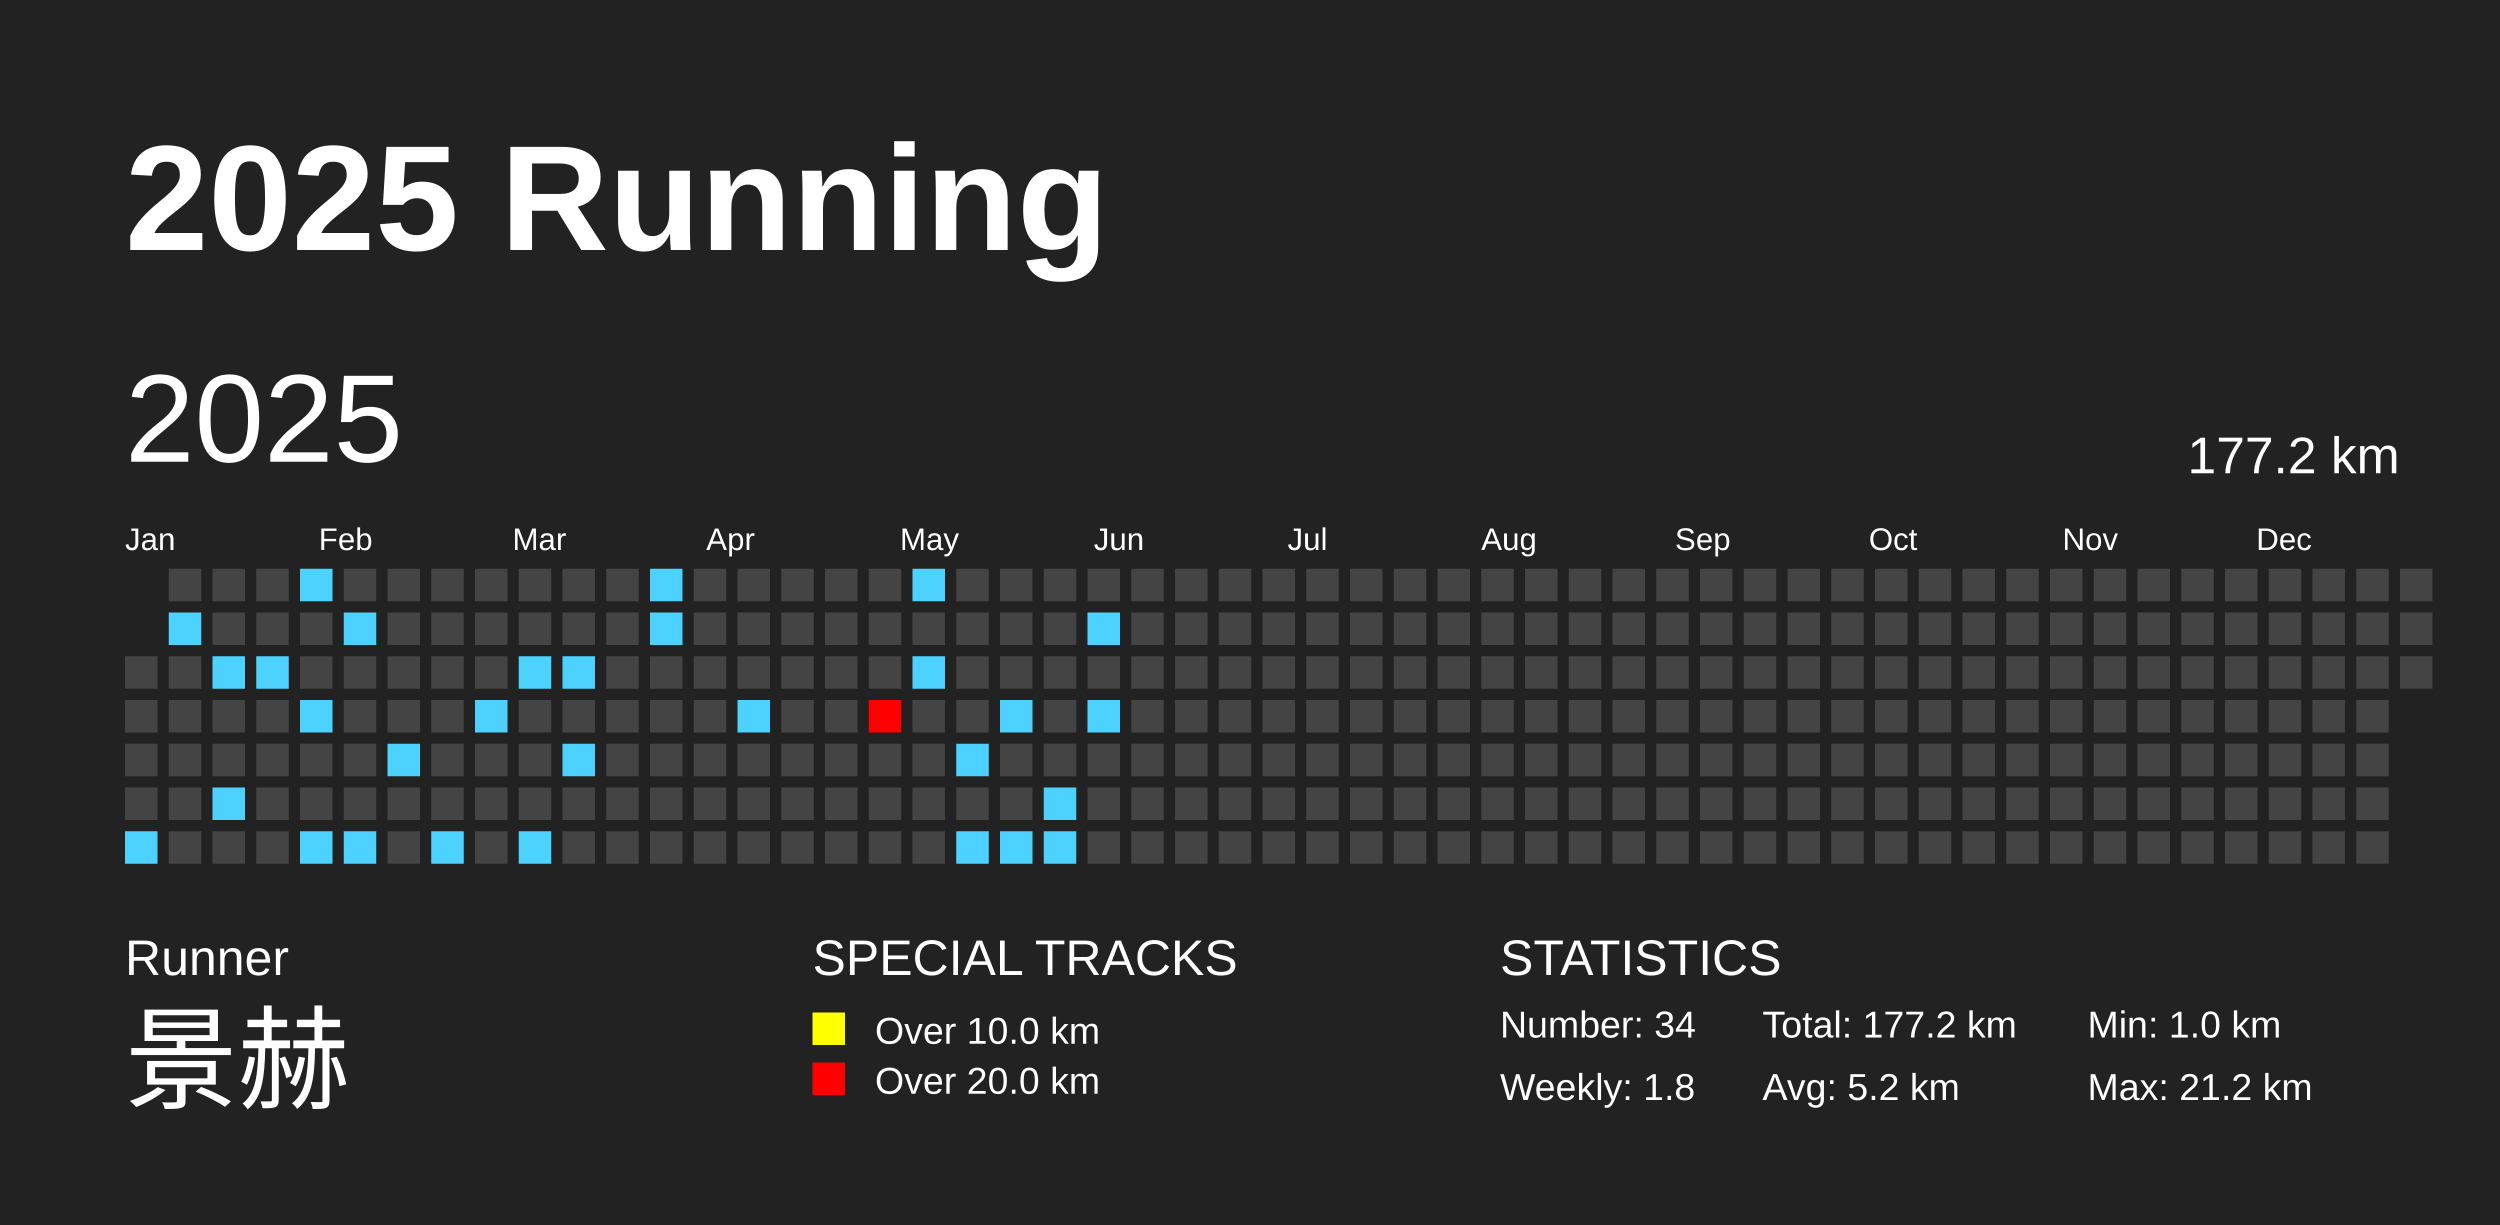
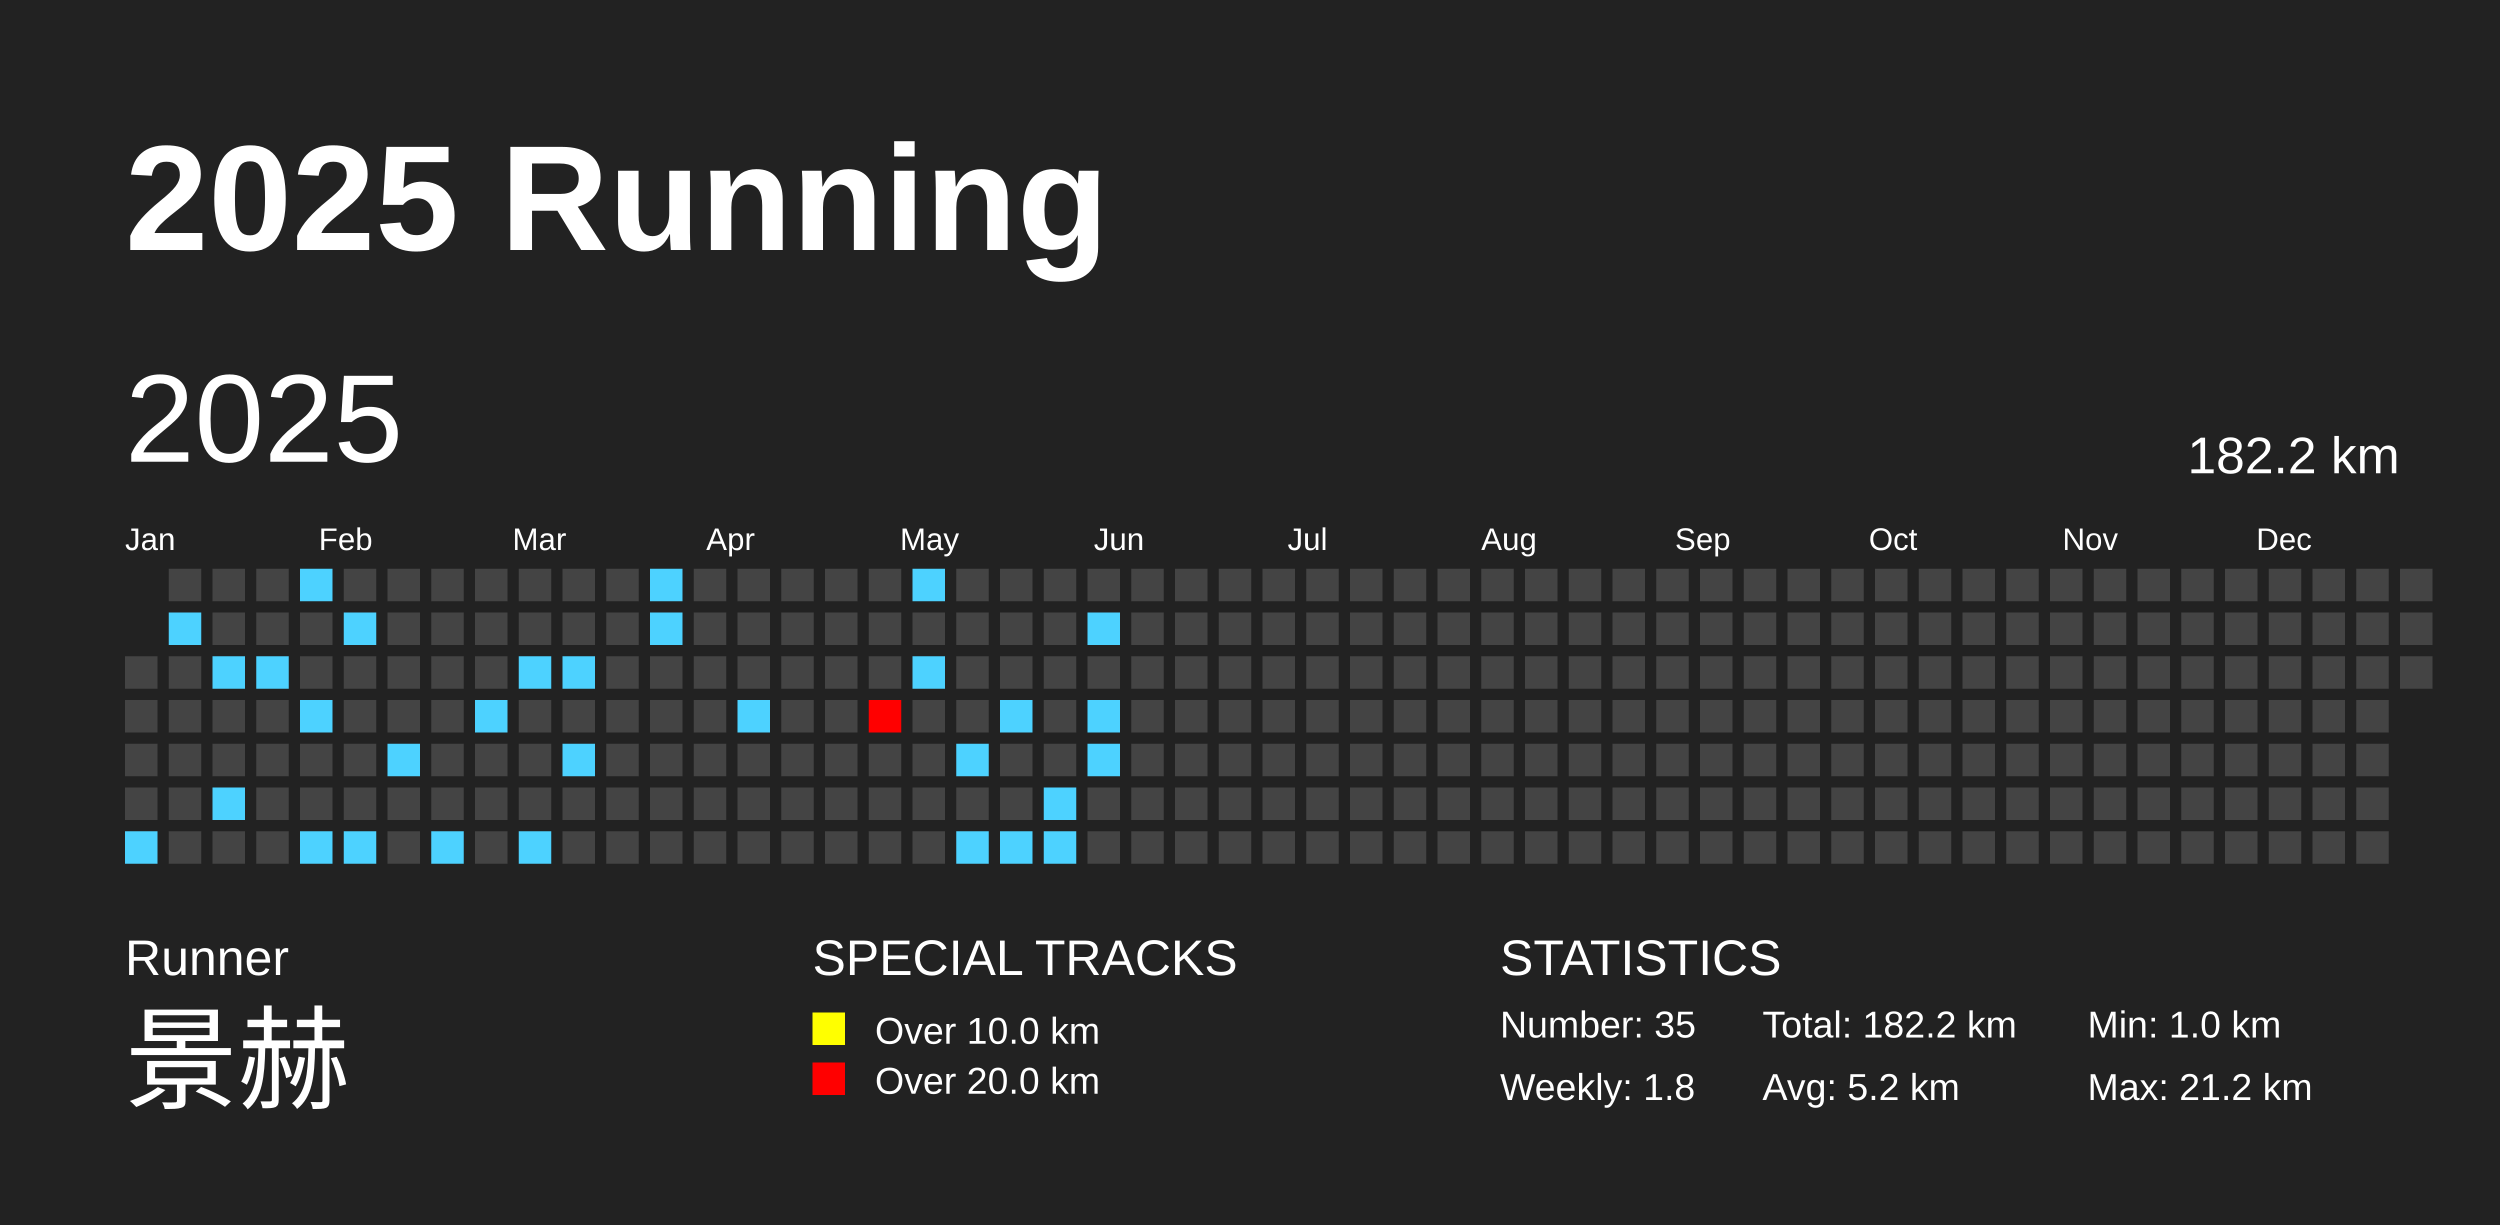
<svg xmlns="http://www.w3.org/2000/svg" baseProfile="full" height="98mm" version="1.1" viewBox="0,0,200,98" width="200mm">
  <defs />
  <rect fill="#222222" height="98" width="200" x="0" y="0" />
  <text fill="#FFFFFF" style="font-size:12px; font-family:Arial; font-weight:bold;" x="10" y="20">2025 Running</text>
  <text fill="#FFFFFF" style="font-size:4px; font-family:Arial" x="10" y="78">Runner</text>
  <text fill="#FFFFFF" style="font-size:9px; font-family:Arial" x="10" y="88">景赫</text>
  <text fill="#FFFFFF" style="font-size:4px; font-family:Arial" x="65" y="78">SPECIAL TRACKS</text>
  <rect fill="yellow" height="2.6" width="2.6" x="65" y="81" />
  <text fill="#FFFFFF" style="font-size:3px; font-family:Arial" x="70" y="83.5">Over 10.0 km</text>
  <rect fill="red" height="2.6" width="2.6" x="65" y="85" />
  <text fill="#FFFFFF" style="font-size:3px; font-family:Arial" x="70" y="87.5">Over 20.0 km</text>
  <text fill="#FFFFFF" style="font-size:4px; font-family:Arial" x="120" y="78">STATISTICS</text>
-   <text fill="#FFFFFF" style="font-size:3px; font-family:Arial" x="120" y="83">Number: 34</text>
+   <text fill="#FFFFFF" style="font-size:3px; font-family:Arial" x="120" y="83">Number: 35</text>
  <text fill="#FFFFFF" style="font-size:3px; font-family:Arial" x="120" y="88">Weekly: 1.8</text>
-   <text fill="#FFFFFF" style="font-size:3px; font-family:Arial" x="141" y="83">Total: 177.2 km</text>
+   <text fill="#FFFFFF" style="font-size:3px; font-family:Arial" x="141" y="83">Total: 182.2 km</text>
  <text fill="#FFFFFF" style="font-size:3px; font-family:Arial" x="141" y="88">Avg: 5.2 km</text>
  <text fill="#FFFFFF" style="font-size:3px; font-family:Arial" x="167" y="83">Min: 1.0 km</text>
  <text fill="#FFFFFF" style="font-size:3px; font-family:Arial" x="167" y="88">Max: 21.2 km</text>
  <text dominant-baseline="hanging" fill="#FFFFFF" style="font-size:10.0px; font-family:Arial;" x="10" y="30">2025</text>
-   <text dominant-baseline="hanging" fill="#FFFFFF" style="font-size:4.125px; font-family:Arial;" x="175" y="35">177.2 km</text>
+   <text dominant-baseline="hanging" fill="#FFFFFF" style="font-size:4.125px; font-family:Arial;" x="175" y="35">182.2 km</text>
  <text fill="#FFFFFF" style="font-size:2.5px; font-family:Arial" x="10.0" y="44">Jan</text>
  <text fill="#FFFFFF" style="font-size:2.5px; font-family:Arial" x="25.5" y="44">Feb</text>
  <text fill="#FFFFFF" style="font-size:2.5px; font-family:Arial" x="41.0" y="44">Mar</text>
  <text fill="#FFFFFF" style="font-size:2.5px; font-family:Arial" x="56.5" y="44">Apr</text>
  <text fill="#FFFFFF" style="font-size:2.5px; font-family:Arial" x="72.0" y="44">May</text>
  <text fill="#FFFFFF" style="font-size:2.5px; font-family:Arial" x="87.5" y="44">Jun</text>
  <text fill="#FFFFFF" style="font-size:2.5px; font-family:Arial" x="103.0" y="44">Jul</text>
  <text fill="#FFFFFF" style="font-size:2.5px; font-family:Arial" x="118.5" y="44">Aug</text>
  <text fill="#FFFFFF" style="font-size:2.5px; font-family:Arial" x="134.0" y="44">Sep</text>
  <text fill="#FFFFFF" style="font-size:2.5px; font-family:Arial" x="149.5" y="44">Oct</text>
  <text fill="#FFFFFF" style="font-size:2.5px; font-family:Arial" x="165.0" y="44">Nov</text>
  <text fill="#FFFFFF" style="font-size:2.5px; font-family:Arial" x="180.5" y="44">Dec</text>
  <rect fill="#444444" height="2.6" width="2.6" x="10.0" y="52.5" />
  <rect fill="#444444" height="2.6" width="2.6" x="10.0" y="56.0" />
  <rect fill="#444444" height="2.6" width="2.6" x="10.0" y="59.5" />
  <rect fill="#444444" height="2.6" width="2.6" x="10.0" y="63.0" />
  <rect fill="#4dd2ff" height="2.6" width="2.6" x="10.0" y="66.5" />
  <rect fill="#444444" height="2.6" width="2.6" x="13.5" y="45.5" />
  <rect fill="#4dd2ff" height="2.6" width="2.6" x="13.5" y="49.0" />
  <rect fill="#444444" height="2.6" width="2.6" x="13.5" y="52.5" />
  <rect fill="#444444" height="2.6" width="2.6" x="13.5" y="56.0" />
  <rect fill="#444444" height="2.6" width="2.6" x="13.5" y="59.5" />
  <rect fill="#444444" height="2.6" width="2.6" x="13.5" y="63.0" />
  <rect fill="#444444" height="2.6" width="2.6" x="13.5" y="66.5" />
  <rect fill="#444444" height="2.6" width="2.6" x="17.0" y="45.5" />
  <rect fill="#444444" height="2.6" width="2.6" x="17.0" y="49.0" />
  <rect fill="#4dd2ff" height="2.6" width="2.6" x="17.0" y="52.5" />
  <rect fill="#444444" height="2.6" width="2.6" x="17.0" y="56.0" />
  <rect fill="#444444" height="2.6" width="2.6" x="17.0" y="59.5" />
  <rect fill="#4dd2ff" height="2.6" width="2.6" x="17.0" y="63.0" />
  <rect fill="#444444" height="2.6" width="2.6" x="17.0" y="66.5" />
  <rect fill="#444444" height="2.6" width="2.6" x="20.5" y="45.5" />
  <rect fill="#444444" height="2.6" width="2.6" x="20.5" y="49.0" />
  <rect fill="#4dd2ff" height="2.6" width="2.6" x="20.5" y="52.5" />
  <rect fill="#444444" height="2.6" width="2.6" x="20.5" y="56.0" />
  <rect fill="#444444" height="2.6" width="2.6" x="20.5" y="59.5" />
  <rect fill="#444444" height="2.6" width="2.6" x="20.5" y="63.0" />
  <rect fill="#444444" height="2.6" width="2.6" x="20.5" y="66.5" />
  <rect fill="#4dd2ff" height="2.6" width="2.6" x="24.0" y="45.5" />
  <rect fill="#444444" height="2.6" width="2.6" x="24.0" y="49.0" />
  <rect fill="#444444" height="2.6" width="2.6" x="24.0" y="52.5" />
  <rect fill="#4dd2ff" height="2.6" width="2.6" x="24.0" y="56.0" />
  <rect fill="#444444" height="2.6" width="2.6" x="24.0" y="59.5" />
  <rect fill="#444444" height="2.6" width="2.6" x="24.0" y="63.0" />
  <rect fill="#4dd2ff" height="2.6" width="2.6" x="24.0" y="66.5" />
  <rect fill="#444444" height="2.6" width="2.6" x="27.5" y="45.5" />
  <rect fill="#4dd2ff" height="2.6" width="2.6" x="27.5" y="49.0" />
  <rect fill="#444444" height="2.6" width="2.6" x="27.5" y="52.5" />
  <rect fill="#444444" height="2.6" width="2.6" x="27.5" y="56.0" />
  <rect fill="#444444" height="2.6" width="2.6" x="27.5" y="59.5" />
  <rect fill="#444444" height="2.6" width="2.6" x="27.5" y="63.0" />
  <rect fill="#4dd2ff" height="2.6" width="2.6" x="27.5" y="66.5" />
  <rect fill="#444444" height="2.6" width="2.6" x="31.0" y="45.5" />
  <rect fill="#444444" height="2.6" width="2.6" x="31.0" y="49.0" />
  <rect fill="#444444" height="2.6" width="2.6" x="31.0" y="52.5" />
  <rect fill="#444444" height="2.6" width="2.6" x="31.0" y="56.0" />
  <rect fill="#4dd2ff" height="2.6" width="2.6" x="31.0" y="59.5" />
  <rect fill="#444444" height="2.6" width="2.6" x="31.0" y="63.0" />
  <rect fill="#444444" height="2.6" width="2.6" x="31.0" y="66.5" />
  <rect fill="#444444" height="2.6" width="2.6" x="34.5" y="45.5" />
  <rect fill="#444444" height="2.6" width="2.6" x="34.5" y="49.0" />
  <rect fill="#444444" height="2.6" width="2.6" x="34.5" y="52.5" />
  <rect fill="#444444" height="2.6" width="2.6" x="34.5" y="56.0" />
  <rect fill="#444444" height="2.6" width="2.6" x="34.5" y="59.5" />
  <rect fill="#444444" height="2.6" width="2.6" x="34.5" y="63.0" />
  <rect fill="#4dd2ff" height="2.6" width="2.6" x="34.5" y="66.5" />
  <rect fill="#444444" height="2.6" width="2.6" x="38.0" y="45.5" />
  <rect fill="#444444" height="2.6" width="2.6" x="38.0" y="49.0" />
  <rect fill="#444444" height="2.6" width="2.6" x="38.0" y="52.5" />
  <rect fill="#4dd2ff" height="2.6" width="2.6" x="38.0" y="56.0" />
  <rect fill="#444444" height="2.6" width="2.6" x="38.0" y="59.5" />
  <rect fill="#444444" height="2.6" width="2.6" x="38.0" y="63.0" />
  <rect fill="#444444" height="2.6" width="2.6" x="38.0" y="66.5" />
  <rect fill="#444444" height="2.6" width="2.6" x="41.5" y="45.5" />
  <rect fill="#444444" height="2.6" width="2.6" x="41.5" y="49.0" />
  <rect fill="#4dd2ff" height="2.6" width="2.6" x="41.5" y="52.5" />
  <rect fill="#444444" height="2.6" width="2.6" x="41.5" y="56.0" />
  <rect fill="#444444" height="2.6" width="2.6" x="41.5" y="59.5" />
  <rect fill="#444444" height="2.6" width="2.6" x="41.5" y="63.0" />
  <rect fill="#4dd2ff" height="2.6" width="2.6" x="41.5" y="66.5" />
  <rect fill="#444444" height="2.6" width="2.6" x="45.0" y="45.5" />
  <rect fill="#444444" height="2.6" width="2.6" x="45.0" y="49.0" />
  <rect fill="#4dd2ff" height="2.6" width="2.6" x="45.0" y="52.5" />
  <rect fill="#444444" height="2.6" width="2.6" x="45.0" y="56.0" />
  <rect fill="#4dd2ff" height="2.6" width="2.6" x="45.0" y="59.5" />
  <rect fill="#444444" height="2.6" width="2.6" x="45.0" y="63.0" />
  <rect fill="#444444" height="2.6" width="2.6" x="45.0" y="66.5" />
  <rect fill="#444444" height="2.6" width="2.6" x="48.5" y="45.5" />
  <rect fill="#444444" height="2.6" width="2.6" x="48.5" y="49.0" />
  <rect fill="#444444" height="2.6" width="2.6" x="48.5" y="52.5" />
  <rect fill="#444444" height="2.6" width="2.6" x="48.5" y="56.0" />
  <rect fill="#444444" height="2.6" width="2.6" x="48.5" y="59.5" />
  <rect fill="#444444" height="2.6" width="2.6" x="48.5" y="63.0" />
  <rect fill="#444444" height="2.6" width="2.6" x="48.5" y="66.5" />
  <rect fill="#4dd2ff" height="2.6" width="2.6" x="52.0" y="45.5" />
  <rect fill="#4dd2ff" height="2.6" width="2.6" x="52.0" y="49.0" />
  <rect fill="#444444" height="2.6" width="2.6" x="52.0" y="52.5" />
  <rect fill="#444444" height="2.6" width="2.6" x="52.0" y="56.0" />
  <rect fill="#444444" height="2.6" width="2.6" x="52.0" y="59.5" />
  <rect fill="#444444" height="2.6" width="2.6" x="52.0" y="63.0" />
  <rect fill="#444444" height="2.6" width="2.6" x="52.0" y="66.5" />
  <rect fill="#444444" height="2.6" width="2.6" x="55.5" y="45.5" />
  <rect fill="#444444" height="2.6" width="2.6" x="55.5" y="49.0" />
  <rect fill="#444444" height="2.6" width="2.6" x="55.5" y="52.5" />
  <rect fill="#444444" height="2.6" width="2.6" x="55.5" y="56.0" />
  <rect fill="#444444" height="2.6" width="2.6" x="55.5" y="59.5" />
  <rect fill="#444444" height="2.6" width="2.6" x="55.5" y="63.0" />
  <rect fill="#444444" height="2.6" width="2.6" x="55.5" y="66.5" />
  <rect fill="#444444" height="2.6" width="2.6" x="59.0" y="45.5" />
  <rect fill="#444444" height="2.6" width="2.6" x="59.0" y="49.0" />
  <rect fill="#444444" height="2.6" width="2.6" x="59.0" y="52.5" />
  <rect fill="#4dd2ff" height="2.6" width="2.6" x="59.0" y="56.0" />
  <rect fill="#444444" height="2.6" width="2.6" x="59.0" y="59.5" />
  <rect fill="#444444" height="2.6" width="2.6" x="59.0" y="63.0" />
  <rect fill="#444444" height="2.6" width="2.6" x="59.0" y="66.5" />
  <rect fill="#444444" height="2.6" width="2.6" x="62.5" y="45.5" />
  <rect fill="#444444" height="2.6" width="2.6" x="62.5" y="49.0" />
  <rect fill="#444444" height="2.6" width="2.6" x="62.5" y="52.5" />
  <rect fill="#444444" height="2.6" width="2.6" x="62.5" y="56.0" />
  <rect fill="#444444" height="2.6" width="2.6" x="62.5" y="59.5" />
  <rect fill="#444444" height="2.6" width="2.6" x="62.5" y="63.0" />
  <rect fill="#444444" height="2.6" width="2.6" x="62.5" y="66.5" />
  <rect fill="#444444" height="2.6" width="2.6" x="66.0" y="45.5" />
  <rect fill="#444444" height="2.6" width="2.6" x="66.0" y="49.0" />
  <rect fill="#444444" height="2.6" width="2.6" x="66.0" y="52.5" />
  <rect fill="#444444" height="2.6" width="2.6" x="66.0" y="56.0" />
  <rect fill="#444444" height="2.6" width="2.6" x="66.0" y="59.5" />
  <rect fill="#444444" height="2.6" width="2.6" x="66.0" y="63.0" />
  <rect fill="#444444" height="2.6" width="2.6" x="66.0" y="66.5" />
  <rect fill="#444444" height="2.6" width="2.6" x="69.5" y="45.5" />
  <rect fill="#444444" height="2.6" width="2.6" x="69.5" y="49.0" />
  <rect fill="#444444" height="2.6" width="2.6" x="69.5" y="52.5" />
  <rect fill="red" height="2.6" width="2.6" x="69.5" y="56.0" />
  <rect fill="#444444" height="2.6" width="2.6" x="69.5" y="59.5" />
  <rect fill="#444444" height="2.6" width="2.6" x="69.5" y="63.0" />
  <rect fill="#444444" height="2.6" width="2.6" x="69.5" y="66.5" />
  <rect fill="#4dd2ff" height="2.6" width="2.6" x="73.0" y="45.5" />
  <rect fill="#444444" height="2.6" width="2.6" x="73.0" y="49.0" />
  <rect fill="#4dd2ff" height="2.6" width="2.6" x="73.0" y="52.5" />
  <rect fill="#444444" height="2.6" width="2.6" x="73.0" y="56.0" />
  <rect fill="#444444" height="2.6" width="2.6" x="73.0" y="59.5" />
  <rect fill="#444444" height="2.6" width="2.6" x="73.0" y="63.0" />
  <rect fill="#444444" height="2.6" width="2.6" x="73.0" y="66.5" />
  <rect fill="#444444" height="2.6" width="2.6" x="76.5" y="45.5" />
  <rect fill="#444444" height="2.6" width="2.6" x="76.5" y="49.0" />
  <rect fill="#444444" height="2.6" width="2.6" x="76.5" y="52.5" />
  <rect fill="#444444" height="2.6" width="2.6" x="76.5" y="56.0" />
  <rect fill="#4dd2ff" height="2.6" width="2.6" x="76.5" y="59.5" />
  <rect fill="#444444" height="2.6" width="2.6" x="76.5" y="63.0" />
  <rect fill="#4dd2ff" height="2.6" width="2.6" x="76.5" y="66.5" />
  <rect fill="#444444" height="2.6" width="2.6" x="80.0" y="45.5" />
  <rect fill="#444444" height="2.6" width="2.6" x="80.0" y="49.0" />
  <rect fill="#444444" height="2.6" width="2.6" x="80.0" y="52.5" />
  <rect fill="#4dd2ff" height="2.6" width="2.6" x="80.0" y="56.0" />
  <rect fill="#444444" height="2.6" width="2.6" x="80.0" y="59.5" />
  <rect fill="#444444" height="2.6" width="2.6" x="80.0" y="63.0" />
  <rect fill="#4dd2ff" height="2.6" width="2.6" x="80.0" y="66.5" />
  <rect fill="#444444" height="2.6" width="2.6" x="83.5" y="45.5" />
  <rect fill="#444444" height="2.6" width="2.6" x="83.5" y="49.0" />
  <rect fill="#444444" height="2.6" width="2.6" x="83.5" y="52.5" />
  <rect fill="#444444" height="2.6" width="2.6" x="83.5" y="56.0" />
  <rect fill="#444444" height="2.6" width="2.6" x="83.5" y="59.5" />
  <rect fill="#4dd2ff" height="2.6" width="2.6" x="83.5" y="63.0" />
  <rect fill="#4dd2ff" height="2.6" width="2.6" x="83.5" y="66.5" />
  <rect fill="#444444" height="2.6" width="2.6" x="87.0" y="45.5" />
  <rect fill="#4dd2ff" height="2.6" width="2.6" x="87.0" y="49.0" />
  <rect fill="#444444" height="2.6" width="2.6" x="87.0" y="52.5" />
  <rect fill="#4dd2ff" height="2.6" width="2.6" x="87.0" y="56.0" />
-   <rect fill="#444444" height="2.6" width="2.6" x="87.0" y="59.5" />
+   <rect fill="#4dd2ff" height="2.6" width="2.6" x="87.0" y="59.5" />
  <rect fill="#444444" height="2.6" width="2.6" x="87.0" y="63.0" />
  <rect fill="#444444" height="2.6" width="2.6" x="87.0" y="66.5" />
  <rect fill="#444444" height="2.6" width="2.6" x="90.5" y="45.5" />
  <rect fill="#444444" height="2.6" width="2.6" x="90.5" y="49.0" />
  <rect fill="#444444" height="2.6" width="2.6" x="90.5" y="52.5" />
  <rect fill="#444444" height="2.6" width="2.6" x="90.5" y="56.0" />
  <rect fill="#444444" height="2.6" width="2.6" x="90.5" y="59.5" />
  <rect fill="#444444" height="2.6" width="2.6" x="90.5" y="63.0" />
  <rect fill="#444444" height="2.6" width="2.6" x="90.5" y="66.5" />
  <rect fill="#444444" height="2.6" width="2.6" x="94.0" y="45.5" />
  <rect fill="#444444" height="2.6" width="2.6" x="94.0" y="49.0" />
  <rect fill="#444444" height="2.6" width="2.6" x="94.0" y="52.5" />
  <rect fill="#444444" height="2.6" width="2.6" x="94.0" y="56.0" />
  <rect fill="#444444" height="2.6" width="2.6" x="94.0" y="59.5" />
  <rect fill="#444444" height="2.6" width="2.6" x="94.0" y="63.0" />
  <rect fill="#444444" height="2.6" width="2.6" x="94.0" y="66.5" />
  <rect fill="#444444" height="2.6" width="2.6" x="97.5" y="45.5" />
  <rect fill="#444444" height="2.6" width="2.6" x="97.5" y="49.0" />
  <rect fill="#444444" height="2.6" width="2.6" x="97.5" y="52.5" />
  <rect fill="#444444" height="2.6" width="2.6" x="97.5" y="56.0" />
  <rect fill="#444444" height="2.6" width="2.6" x="97.5" y="59.5" />
  <rect fill="#444444" height="2.6" width="2.6" x="97.5" y="63.0" />
  <rect fill="#444444" height="2.6" width="2.6" x="97.5" y="66.5" />
  <rect fill="#444444" height="2.6" width="2.6" x="101.0" y="45.5" />
  <rect fill="#444444" height="2.6" width="2.6" x="101.0" y="49.0" />
  <rect fill="#444444" height="2.6" width="2.6" x="101.0" y="52.5" />
  <rect fill="#444444" height="2.6" width="2.6" x="101.0" y="56.0" />
  <rect fill="#444444" height="2.6" width="2.6" x="101.0" y="59.5" />
  <rect fill="#444444" height="2.6" width="2.6" x="101.0" y="63.0" />
  <rect fill="#444444" height="2.6" width="2.6" x="101.0" y="66.5" />
  <rect fill="#444444" height="2.6" width="2.6" x="104.5" y="45.5" />
  <rect fill="#444444" height="2.6" width="2.6" x="104.5" y="49.0" />
  <rect fill="#444444" height="2.6" width="2.6" x="104.5" y="52.5" />
  <rect fill="#444444" height="2.6" width="2.6" x="104.5" y="56.0" />
  <rect fill="#444444" height="2.6" width="2.6" x="104.5" y="59.5" />
  <rect fill="#444444" height="2.6" width="2.6" x="104.5" y="63.0" />
  <rect fill="#444444" height="2.6" width="2.6" x="104.5" y="66.5" />
  <rect fill="#444444" height="2.6" width="2.6" x="108.0" y="45.5" />
  <rect fill="#444444" height="2.6" width="2.6" x="108.0" y="49.0" />
  <rect fill="#444444" height="2.6" width="2.6" x="108.0" y="52.5" />
  <rect fill="#444444" height="2.6" width="2.6" x="108.0" y="56.0" />
  <rect fill="#444444" height="2.6" width="2.6" x="108.0" y="59.5" />
  <rect fill="#444444" height="2.6" width="2.6" x="108.0" y="63.0" />
  <rect fill="#444444" height="2.6" width="2.6" x="108.0" y="66.5" />
  <rect fill="#444444" height="2.6" width="2.6" x="111.5" y="45.5" />
  <rect fill="#444444" height="2.6" width="2.6" x="111.5" y="49.0" />
  <rect fill="#444444" height="2.6" width="2.6" x="111.5" y="52.5" />
  <rect fill="#444444" height="2.6" width="2.6" x="111.5" y="56.0" />
  <rect fill="#444444" height="2.6" width="2.6" x="111.5" y="59.5" />
  <rect fill="#444444" height="2.6" width="2.6" x="111.5" y="63.0" />
  <rect fill="#444444" height="2.6" width="2.6" x="111.5" y="66.5" />
  <rect fill="#444444" height="2.6" width="2.6" x="115.0" y="45.5" />
  <rect fill="#444444" height="2.6" width="2.6" x="115.0" y="49.0" />
  <rect fill="#444444" height="2.6" width="2.6" x="115.0" y="52.5" />
  <rect fill="#444444" height="2.6" width="2.6" x="115.0" y="56.0" />
  <rect fill="#444444" height="2.6" width="2.6" x="115.0" y="59.5" />
  <rect fill="#444444" height="2.6" width="2.6" x="115.0" y="63.0" />
  <rect fill="#444444" height="2.6" width="2.6" x="115.0" y="66.5" />
  <rect fill="#444444" height="2.6" width="2.6" x="118.5" y="45.5" />
  <rect fill="#444444" height="2.6" width="2.6" x="118.5" y="49.0" />
  <rect fill="#444444" height="2.6" width="2.6" x="118.5" y="52.5" />
  <rect fill="#444444" height="2.6" width="2.6" x="118.5" y="56.0" />
  <rect fill="#444444" height="2.6" width="2.6" x="118.5" y="59.5" />
  <rect fill="#444444" height="2.6" width="2.6" x="118.5" y="63.0" />
  <rect fill="#444444" height="2.6" width="2.6" x="118.5" y="66.5" />
  <rect fill="#444444" height="2.6" width="2.6" x="122.0" y="45.5" />
  <rect fill="#444444" height="2.6" width="2.6" x="122.0" y="49.0" />
  <rect fill="#444444" height="2.6" width="2.6" x="122.0" y="52.5" />
  <rect fill="#444444" height="2.6" width="2.6" x="122.0" y="56.0" />
  <rect fill="#444444" height="2.6" width="2.6" x="122.0" y="59.5" />
  <rect fill="#444444" height="2.6" width="2.6" x="122.0" y="63.0" />
  <rect fill="#444444" height="2.6" width="2.6" x="122.0" y="66.5" />
  <rect fill="#444444" height="2.6" width="2.6" x="125.5" y="45.5" />
  <rect fill="#444444" height="2.6" width="2.6" x="125.5" y="49.0" />
  <rect fill="#444444" height="2.6" width="2.6" x="125.5" y="52.5" />
  <rect fill="#444444" height="2.6" width="2.6" x="125.5" y="56.0" />
  <rect fill="#444444" height="2.6" width="2.6" x="125.5" y="59.5" />
  <rect fill="#444444" height="2.6" width="2.6" x="125.5" y="63.0" />
  <rect fill="#444444" height="2.6" width="2.6" x="125.5" y="66.5" />
  <rect fill="#444444" height="2.6" width="2.6" x="129.0" y="45.5" />
  <rect fill="#444444" height="2.6" width="2.6" x="129.0" y="49.0" />
  <rect fill="#444444" height="2.6" width="2.6" x="129.0" y="52.5" />
  <rect fill="#444444" height="2.6" width="2.6" x="129.0" y="56.0" />
  <rect fill="#444444" height="2.6" width="2.6" x="129.0" y="59.5" />
  <rect fill="#444444" height="2.6" width="2.6" x="129.0" y="63.0" />
  <rect fill="#444444" height="2.6" width="2.6" x="129.0" y="66.5" />
  <rect fill="#444444" height="2.6" width="2.6" x="132.5" y="45.5" />
  <rect fill="#444444" height="2.6" width="2.6" x="132.5" y="49.0" />
  <rect fill="#444444" height="2.6" width="2.6" x="132.5" y="52.5" />
  <rect fill="#444444" height="2.6" width="2.6" x="132.5" y="56.0" />
  <rect fill="#444444" height="2.6" width="2.6" x="132.5" y="59.5" />
  <rect fill="#444444" height="2.6" width="2.6" x="132.5" y="63.0" />
  <rect fill="#444444" height="2.6" width="2.6" x="132.5" y="66.5" />
  <rect fill="#444444" height="2.6" width="2.6" x="136.0" y="45.5" />
  <rect fill="#444444" height="2.6" width="2.6" x="136.0" y="49.0" />
  <rect fill="#444444" height="2.6" width="2.6" x="136.0" y="52.5" />
  <rect fill="#444444" height="2.6" width="2.6" x="136.0" y="56.0" />
  <rect fill="#444444" height="2.6" width="2.6" x="136.0" y="59.5" />
  <rect fill="#444444" height="2.6" width="2.6" x="136.0" y="63.0" />
  <rect fill="#444444" height="2.6" width="2.6" x="136.0" y="66.5" />
  <rect fill="#444444" height="2.6" width="2.6" x="139.5" y="45.5" />
  <rect fill="#444444" height="2.6" width="2.6" x="139.5" y="49.0" />
  <rect fill="#444444" height="2.6" width="2.6" x="139.5" y="52.5" />
  <rect fill="#444444" height="2.6" width="2.6" x="139.5" y="56.0" />
  <rect fill="#444444" height="2.6" width="2.6" x="139.5" y="59.5" />
  <rect fill="#444444" height="2.6" width="2.6" x="139.5" y="63.0" />
  <rect fill="#444444" height="2.6" width="2.6" x="139.5" y="66.5" />
  <rect fill="#444444" height="2.6" width="2.6" x="143.0" y="45.5" />
  <rect fill="#444444" height="2.6" width="2.6" x="143.0" y="49.0" />
  <rect fill="#444444" height="2.6" width="2.6" x="143.0" y="52.5" />
  <rect fill="#444444" height="2.6" width="2.6" x="143.0" y="56.0" />
  <rect fill="#444444" height="2.6" width="2.6" x="143.0" y="59.5" />
  <rect fill="#444444" height="2.6" width="2.6" x="143.0" y="63.0" />
  <rect fill="#444444" height="2.6" width="2.6" x="143.0" y="66.5" />
  <rect fill="#444444" height="2.6" width="2.6" x="146.5" y="45.5" />
  <rect fill="#444444" height="2.6" width="2.6" x="146.5" y="49.0" />
  <rect fill="#444444" height="2.6" width="2.6" x="146.5" y="52.5" />
  <rect fill="#444444" height="2.6" width="2.6" x="146.5" y="56.0" />
  <rect fill="#444444" height="2.6" width="2.6" x="146.5" y="59.5" />
  <rect fill="#444444" height="2.6" width="2.6" x="146.5" y="63.0" />
  <rect fill="#444444" height="2.6" width="2.6" x="146.5" y="66.5" />
  <rect fill="#444444" height="2.6" width="2.6" x="150.0" y="45.5" />
  <rect fill="#444444" height="2.6" width="2.6" x="150.0" y="49.0" />
  <rect fill="#444444" height="2.6" width="2.6" x="150.0" y="52.5" />
  <rect fill="#444444" height="2.6" width="2.6" x="150.0" y="56.0" />
  <rect fill="#444444" height="2.6" width="2.6" x="150.0" y="59.5" />
  <rect fill="#444444" height="2.6" width="2.6" x="150.0" y="63.0" />
  <rect fill="#444444" height="2.6" width="2.6" x="150.0" y="66.5" />
  <rect fill="#444444" height="2.6" width="2.6" x="153.5" y="45.5" />
  <rect fill="#444444" height="2.6" width="2.6" x="153.5" y="49.0" />
  <rect fill="#444444" height="2.6" width="2.6" x="153.5" y="52.5" />
  <rect fill="#444444" height="2.6" width="2.6" x="153.5" y="56.0" />
  <rect fill="#444444" height="2.6" width="2.6" x="153.5" y="59.5" />
  <rect fill="#444444" height="2.6" width="2.6" x="153.5" y="63.0" />
  <rect fill="#444444" height="2.6" width="2.6" x="153.5" y="66.5" />
  <rect fill="#444444" height="2.6" width="2.6" x="157.0" y="45.5" />
  <rect fill="#444444" height="2.6" width="2.6" x="157.0" y="49.0" />
  <rect fill="#444444" height="2.6" width="2.6" x="157.0" y="52.5" />
  <rect fill="#444444" height="2.6" width="2.6" x="157.0" y="56.0" />
  <rect fill="#444444" height="2.6" width="2.6" x="157.0" y="59.5" />
  <rect fill="#444444" height="2.6" width="2.6" x="157.0" y="63.0" />
  <rect fill="#444444" height="2.6" width="2.6" x="157.0" y="66.5" />
  <rect fill="#444444" height="2.6" width="2.6" x="160.5" y="45.5" />
  <rect fill="#444444" height="2.6" width="2.6" x="160.5" y="49.0" />
  <rect fill="#444444" height="2.6" width="2.6" x="160.5" y="52.5" />
  <rect fill="#444444" height="2.6" width="2.6" x="160.5" y="56.0" />
  <rect fill="#444444" height="2.6" width="2.6" x="160.5" y="59.5" />
  <rect fill="#444444" height="2.6" width="2.6" x="160.5" y="63.0" />
  <rect fill="#444444" height="2.6" width="2.6" x="160.5" y="66.5" />
  <rect fill="#444444" height="2.6" width="2.6" x="164.0" y="45.5" />
  <rect fill="#444444" height="2.6" width="2.6" x="164.0" y="49.0" />
  <rect fill="#444444" height="2.6" width="2.6" x="164.0" y="52.5" />
  <rect fill="#444444" height="2.6" width="2.6" x="164.0" y="56.0" />
  <rect fill="#444444" height="2.6" width="2.6" x="164.0" y="59.5" />
  <rect fill="#444444" height="2.6" width="2.6" x="164.0" y="63.0" />
  <rect fill="#444444" height="2.6" width="2.6" x="164.0" y="66.5" />
  <rect fill="#444444" height="2.6" width="2.6" x="167.5" y="45.5" />
  <rect fill="#444444" height="2.6" width="2.6" x="167.5" y="49.0" />
  <rect fill="#444444" height="2.6" width="2.6" x="167.5" y="52.5" />
  <rect fill="#444444" height="2.6" width="2.6" x="167.5" y="56.0" />
  <rect fill="#444444" height="2.6" width="2.6" x="167.5" y="59.5" />
  <rect fill="#444444" height="2.6" width="2.6" x="167.5" y="63.0" />
  <rect fill="#444444" height="2.6" width="2.6" x="167.5" y="66.5" />
  <rect fill="#444444" height="2.6" width="2.6" x="171.0" y="45.5" />
  <rect fill="#444444" height="2.6" width="2.6" x="171.0" y="49.0" />
  <rect fill="#444444" height="2.6" width="2.6" x="171.0" y="52.5" />
  <rect fill="#444444" height="2.6" width="2.6" x="171.0" y="56.0" />
  <rect fill="#444444" height="2.6" width="2.6" x="171.0" y="59.5" />
  <rect fill="#444444" height="2.6" width="2.6" x="171.0" y="63.0" />
  <rect fill="#444444" height="2.6" width="2.6" x="171.0" y="66.5" />
  <rect fill="#444444" height="2.6" width="2.6" x="174.5" y="45.5" />
  <rect fill="#444444" height="2.6" width="2.6" x="174.5" y="49.0" />
  <rect fill="#444444" height="2.6" width="2.6" x="174.5" y="52.5" />
  <rect fill="#444444" height="2.6" width="2.6" x="174.5" y="56.0" />
  <rect fill="#444444" height="2.6" width="2.6" x="174.5" y="59.5" />
  <rect fill="#444444" height="2.6" width="2.6" x="174.5" y="63.0" />
  <rect fill="#444444" height="2.6" width="2.6" x="174.5" y="66.5" />
  <rect fill="#444444" height="2.6" width="2.6" x="178.0" y="45.5" />
  <rect fill="#444444" height="2.6" width="2.6" x="178.0" y="49.0" />
  <rect fill="#444444" height="2.6" width="2.6" x="178.0" y="52.5" />
  <rect fill="#444444" height="2.6" width="2.6" x="178.0" y="56.0" />
  <rect fill="#444444" height="2.6" width="2.6" x="178.0" y="59.5" />
  <rect fill="#444444" height="2.6" width="2.6" x="178.0" y="63.0" />
  <rect fill="#444444" height="2.6" width="2.6" x="178.0" y="66.5" />
  <rect fill="#444444" height="2.6" width="2.6" x="181.5" y="45.5" />
  <rect fill="#444444" height="2.6" width="2.6" x="181.5" y="49.0" />
  <rect fill="#444444" height="2.6" width="2.6" x="181.5" y="52.5" />
  <rect fill="#444444" height="2.6" width="2.6" x="181.5" y="56.0" />
  <rect fill="#444444" height="2.6" width="2.6" x="181.5" y="59.5" />
  <rect fill="#444444" height="2.6" width="2.6" x="181.5" y="63.0" />
  <rect fill="#444444" height="2.6" width="2.6" x="181.5" y="66.5" />
  <rect fill="#444444" height="2.6" width="2.6" x="185.0" y="45.5" />
  <rect fill="#444444" height="2.6" width="2.6" x="185.0" y="49.0" />
  <rect fill="#444444" height="2.6" width="2.6" x="185.0" y="52.5" />
  <rect fill="#444444" height="2.6" width="2.6" x="185.0" y="56.0" />
  <rect fill="#444444" height="2.6" width="2.6" x="185.0" y="59.5" />
  <rect fill="#444444" height="2.6" width="2.6" x="185.0" y="63.0" />
  <rect fill="#444444" height="2.6" width="2.6" x="185.0" y="66.5" />
  <rect fill="#444444" height="2.6" width="2.6" x="188.5" y="45.5" />
  <rect fill="#444444" height="2.6" width="2.6" x="188.5" y="49.0" />
  <rect fill="#444444" height="2.6" width="2.6" x="188.5" y="52.5" />
  <rect fill="#444444" height="2.6" width="2.6" x="188.5" y="56.0" />
  <rect fill="#444444" height="2.6" width="2.6" x="188.5" y="59.5" />
  <rect fill="#444444" height="2.6" width="2.6" x="188.5" y="63.0" />
  <rect fill="#444444" height="2.6" width="2.6" x="188.5" y="66.5" />
  <rect fill="#444444" height="2.6" width="2.6" x="192.0" y="45.5" />
  <rect fill="#444444" height="2.6" width="2.6" x="192.0" y="49.0" />
  <rect fill="#444444" height="2.6" width="2.6" x="192.0" y="52.5" />
</svg>
